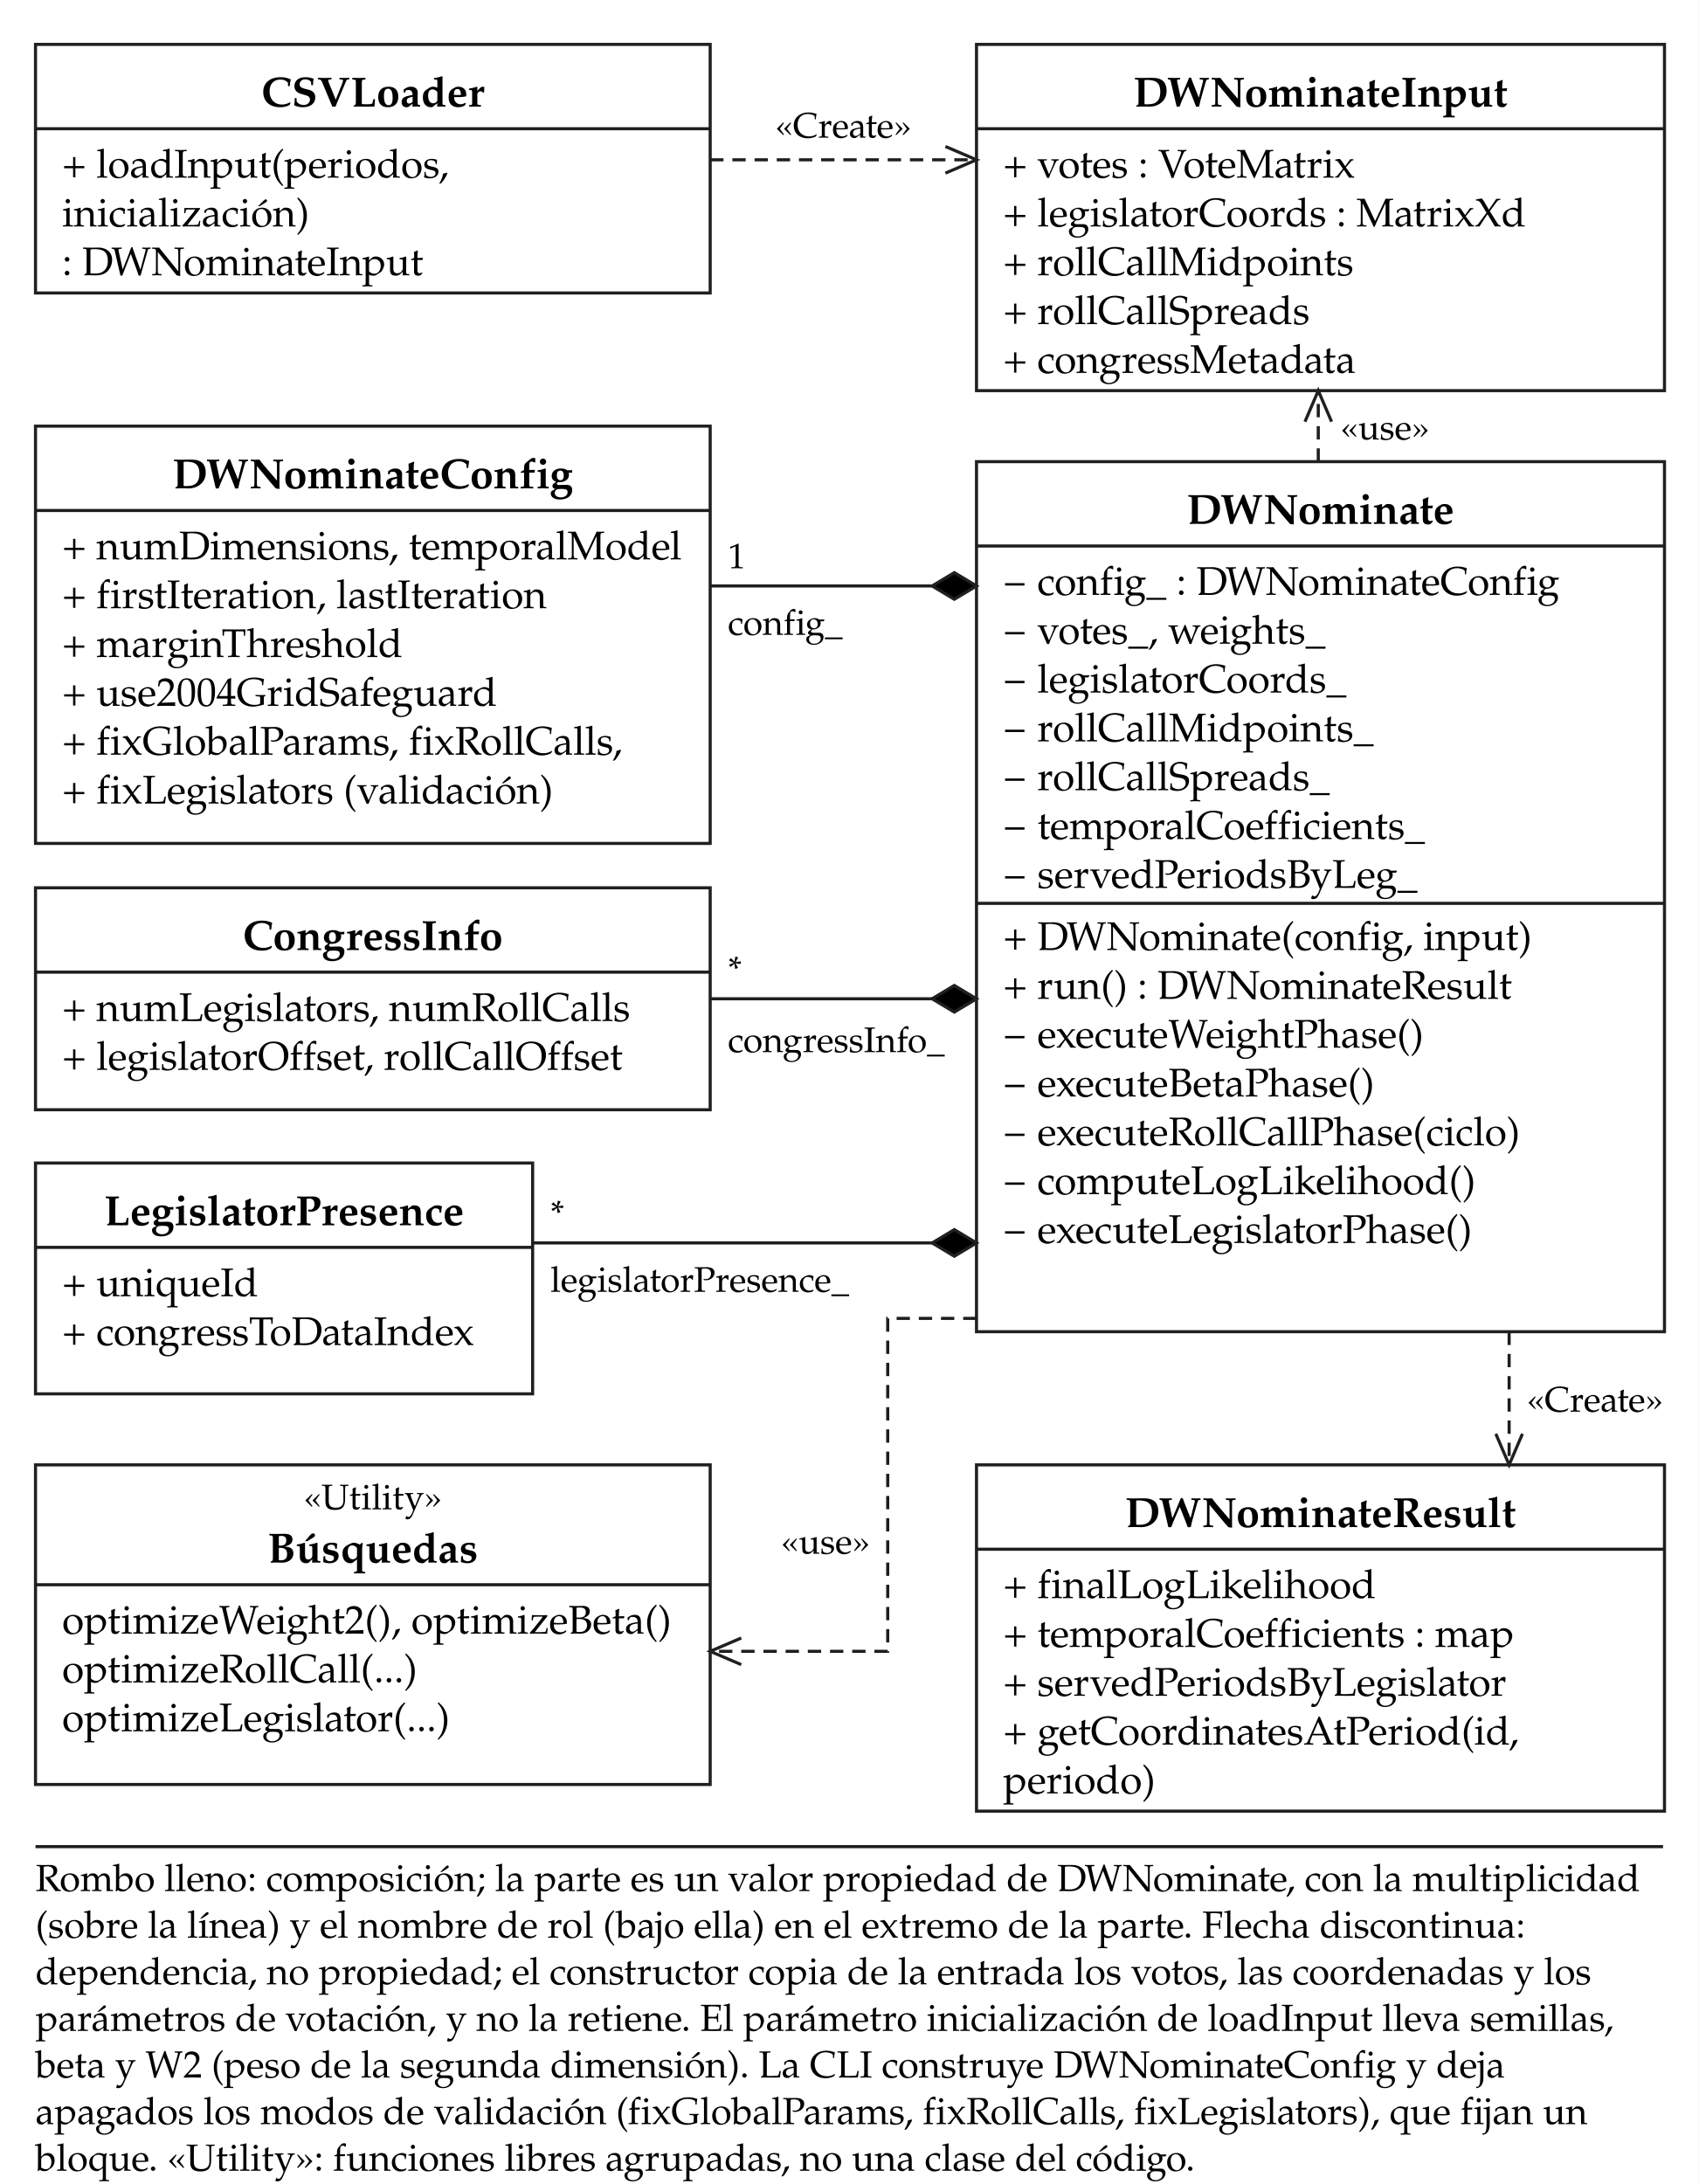
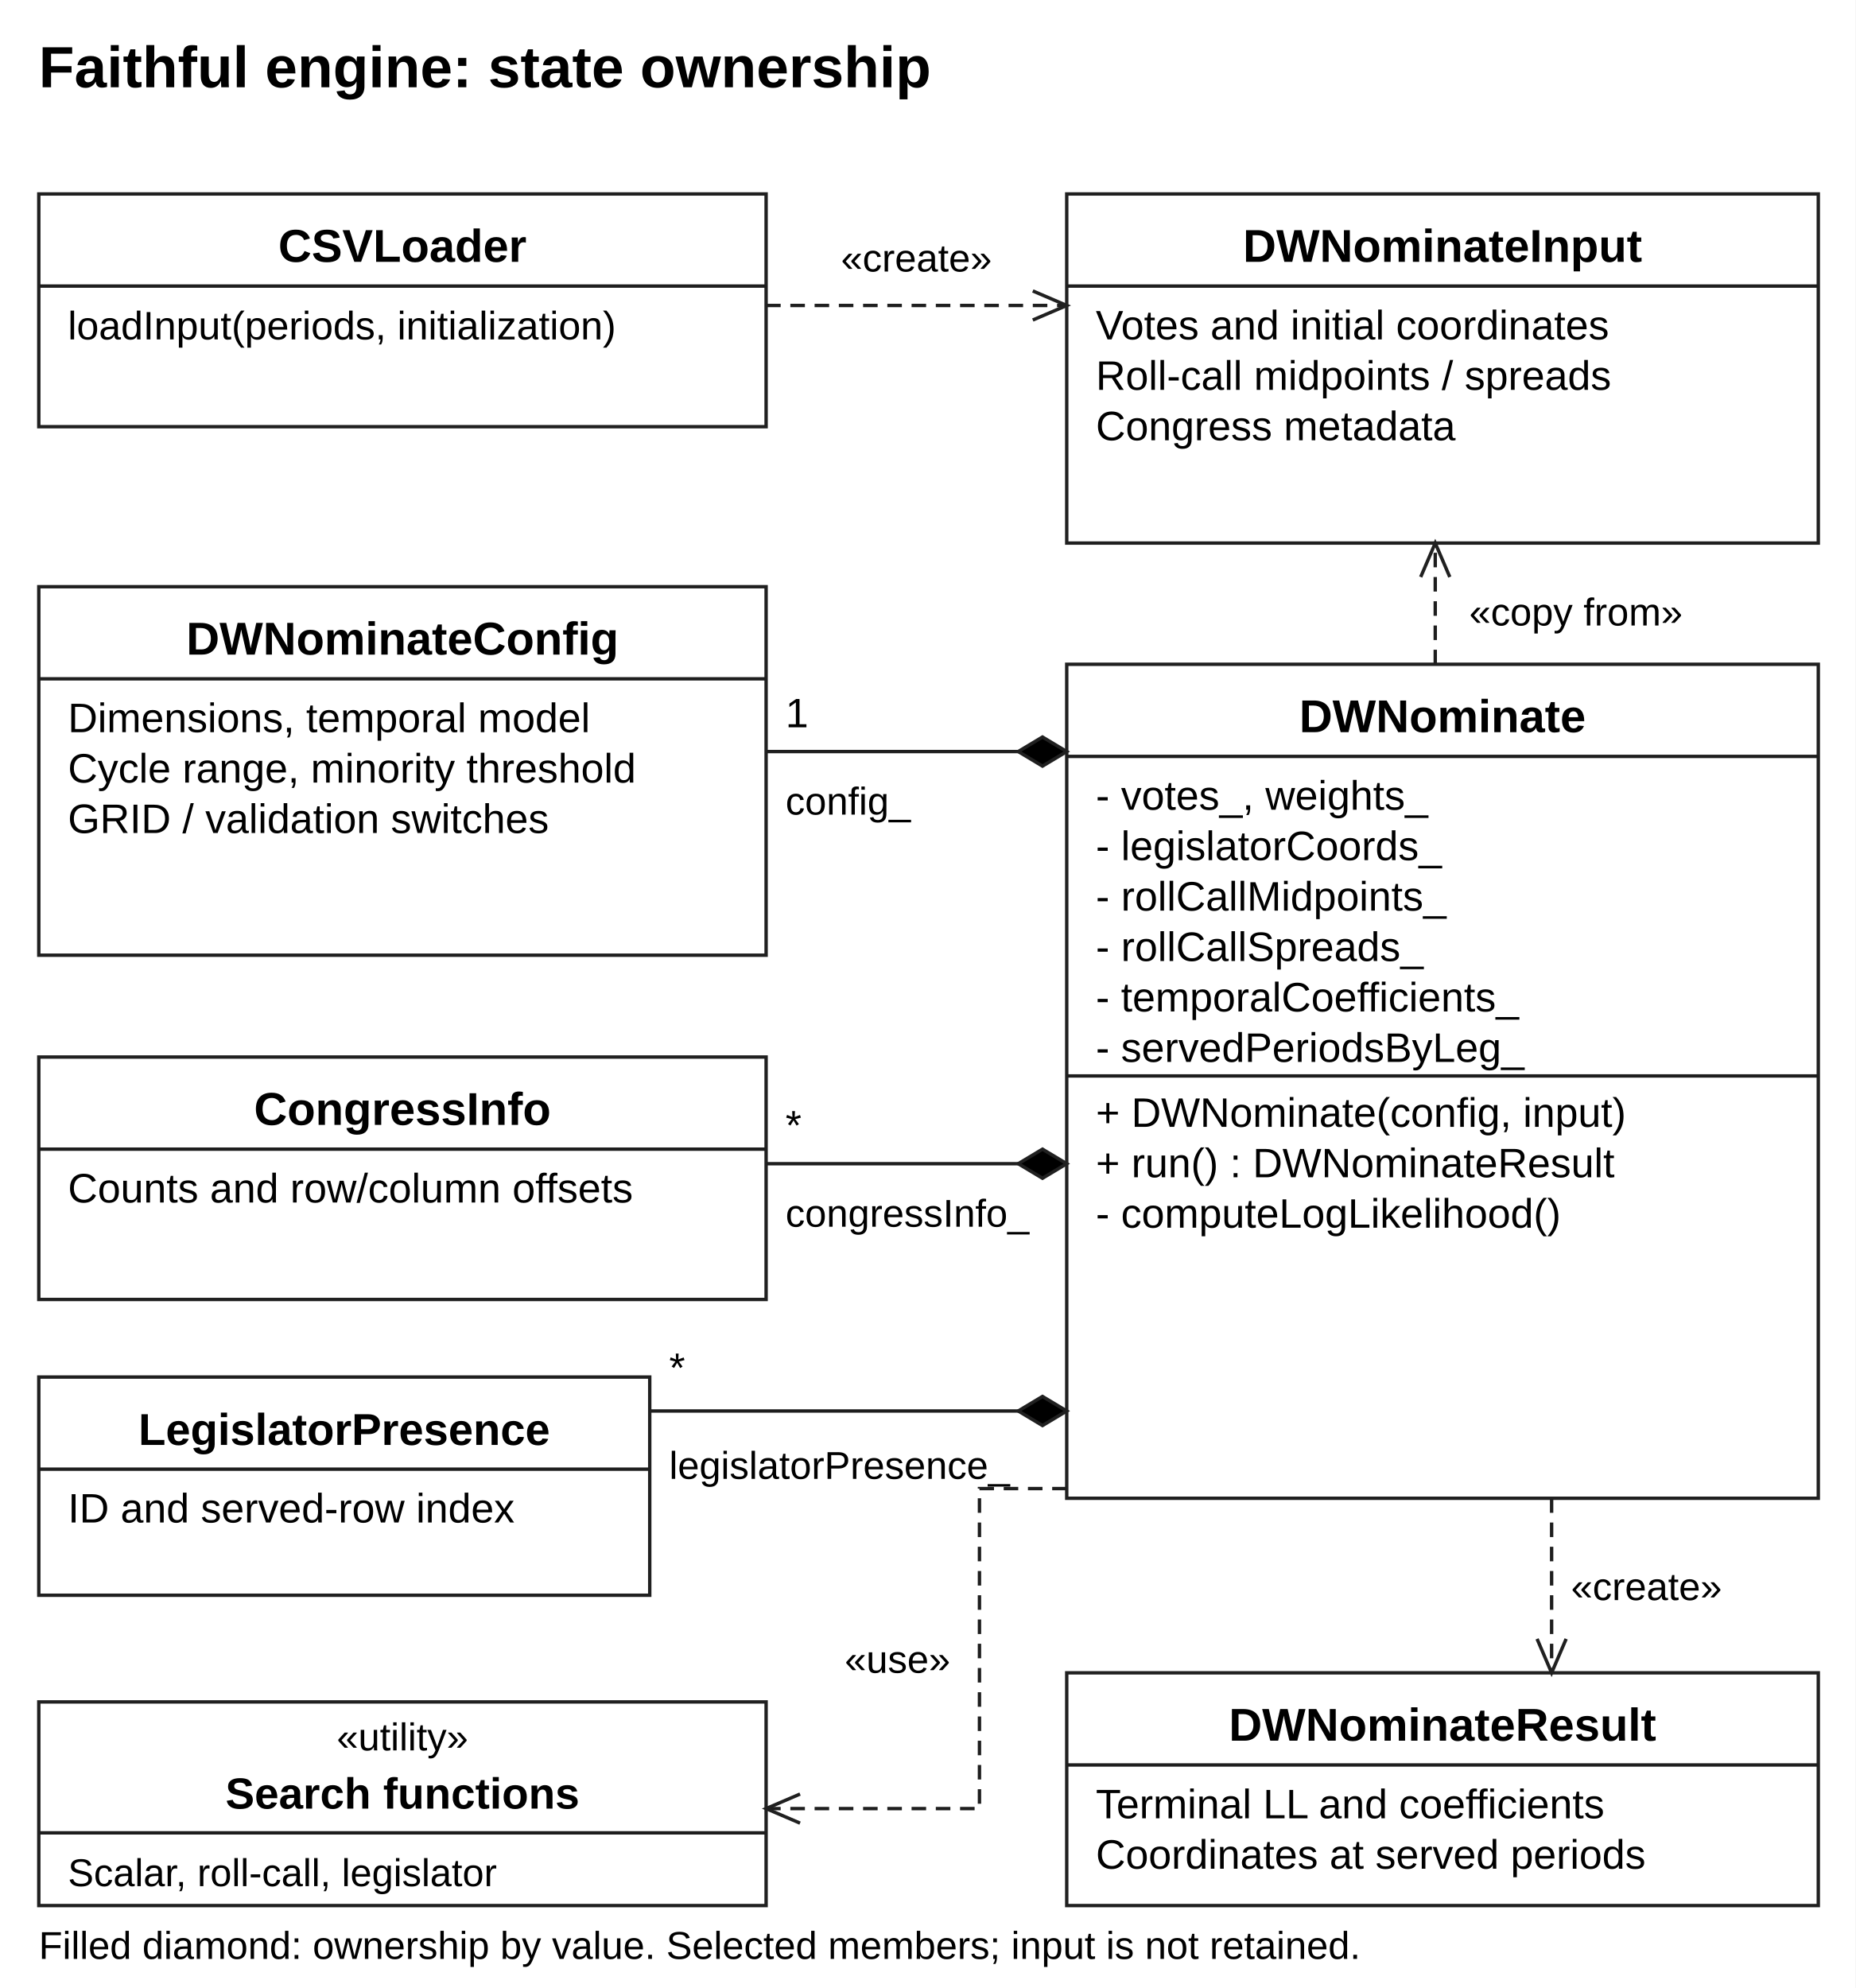
- <svg xmlns="http://www.w3.org/2000/svg" width="135mm" height="173.567mm" viewBox="0 0 382.677 492">
+ <svg xmlns="http://www.w3.org/2000/svg" width="135mm" height="144.639mm" viewBox="0 0 382.677 410">
  <rect width="100%" height="100%" fill="white" />
-   <rect x="8" y="10" width="152" height="56" rx="0" fill="white" stroke="#202020" stroke-width=".7" />
-   <text x="84.00" y="24.00" font-family="'Palatino Linotype', Palatino, 'Book Antiqua', serif" font-size="9.5" font-weight="700" text-anchor="middle">CSVLoader</text>
-   <polyline points="8,29.0 160,29.0" fill="none" stroke="rgb(30,30,30)" stroke-width="0.7" />
-   <text x="14.00" y="40.00" font-family="'Palatino Linotype', Palatino, 'Book Antiqua', serif" font-size="9" font-weight="400" text-anchor="start">+ loadInput(periodos,</text>
-   <text x="14.00" y="51.00" font-family="'Palatino Linotype', Palatino, 'Book Antiqua', serif" font-size="9" font-weight="400" text-anchor="start">inicialización)</text>
-   <text x="14.00" y="62.00" font-family="'Palatino Linotype', Palatino, 'Book Antiqua', serif" font-size="9" font-weight="400" text-anchor="start">: DWNominateInput</text>
-   <rect x="220" y="10" width="155" height="78" rx="0" fill="white" stroke="#202020" stroke-width=".7" />
-   <text x="297.50" y="24.00" font-family="'Palatino Linotype', Palatino, 'Book Antiqua', serif" font-size="9.5" font-weight="700" text-anchor="middle">DWNominateInput</text>
-   <polyline points="220,29.0 375,29.0" fill="none" stroke="rgb(30,30,30)" stroke-width="0.7" />
-   <text x="226.00" y="40.00" font-family="'Palatino Linotype', Palatino, 'Book Antiqua', serif" font-size="9" font-weight="400" text-anchor="start">+ votes : VoteMatrix</text>
-   <text x="226.00" y="51.00" font-family="'Palatino Linotype', Palatino, 'Book Antiqua', serif" font-size="9" font-weight="400" text-anchor="start">+ legislatorCoords : MatrixXd</text>
-   <text x="226.00" y="62.00" font-family="'Palatino Linotype', Palatino, 'Book Antiqua', serif" font-size="9" font-weight="400" text-anchor="start">+ rollCallMidpoints</text>
-   <text x="226.00" y="73.00" font-family="'Palatino Linotype', Palatino, 'Book Antiqua', serif" font-size="9" font-weight="400" text-anchor="start">+ rollCallSpreads</text>
-   <text x="226.00" y="84.00" font-family="'Palatino Linotype', Palatino, 'Book Antiqua', serif" font-size="9" font-weight="400" text-anchor="start">+ congressMetadata</text>
-   <polyline points="160,36 220,36" fill="none" stroke="rgb(30,30,30)" stroke-width="0.7" stroke-dasharray="3 2" />
-   <polyline points="213.0,33.0 220,36 213.0,39.0" fill="none" stroke="#202020" stroke-width=".7" />
-   <text x="190.00" y="31.00" font-family="'Palatino Linotype', Palatino, 'Book Antiqua', serif" font-size="8" font-weight="400" text-anchor="middle">«Create»</text>
-   <rect x="8" y="96" width="152" height="94" rx="0" fill="white" stroke="#202020" stroke-width=".7" />
-   <text x="84.00" y="110.00" font-family="'Palatino Linotype', Palatino, 'Book Antiqua', serif" font-size="9.5" font-weight="700" text-anchor="middle">DWNominateConfig</text>
-   <polyline points="8,115.0 160,115.0" fill="none" stroke="rgb(30,30,30)" stroke-width="0.7" />
-   <text x="14.00" y="126.00" font-family="'Palatino Linotype', Palatino, 'Book Antiqua', serif" font-size="9" font-weight="400" text-anchor="start">+ numDimensions, temporalModel</text>
-   <text x="14.00" y="137.00" font-family="'Palatino Linotype', Palatino, 'Book Antiqua', serif" font-size="9" font-weight="400" text-anchor="start">+ firstIteration, lastIteration</text>
-   <text x="14.00" y="148.00" font-family="'Palatino Linotype', Palatino, 'Book Antiqua', serif" font-size="9" font-weight="400" text-anchor="start">+ marginThreshold</text>
-   <text x="14.00" y="159.00" font-family="'Palatino Linotype', Palatino, 'Book Antiqua', serif" font-size="9" font-weight="400" text-anchor="start">+ use2004GridSafeguard</text>
-   <text x="14.00" y="170.00" font-family="'Palatino Linotype', Palatino, 'Book Antiqua', serif" font-size="9" font-weight="400" text-anchor="start">+ fixGlobalParams, fixRollCalls,</text>
-   <text x="14.00" y="181.00" font-family="'Palatino Linotype', Palatino, 'Book Antiqua', serif" font-size="9" font-weight="400" text-anchor="start">+ fixLegislators (validación)</text>
-   <rect x="220" y="104" width="155" height="196" rx="0" fill="white" stroke="#202020" stroke-width=".7" />
-   <text x="297.50" y="118.00" font-family="'Palatino Linotype', Palatino, 'Book Antiqua', serif" font-size="9.5" font-weight="700" text-anchor="middle">DWNominate</text>
-   <polyline points="220,123.0 375,123.0" fill="none" stroke="rgb(30,30,30)" stroke-width="0.7" />
-   <text x="226.00" y="134.00" font-family="'Palatino Linotype', Palatino, 'Book Antiqua', serif" font-size="9" font-weight="400" text-anchor="start">− config_ : DWNominateConfig</text>
-   <text x="226.00" y="145.00" font-family="'Palatino Linotype', Palatino, 'Book Antiqua', serif" font-size="9" font-weight="400" text-anchor="start">− votes_, weights_</text>
-   <text x="226.00" y="156.00" font-family="'Palatino Linotype', Palatino, 'Book Antiqua', serif" font-size="9" font-weight="400" text-anchor="start">− legislatorCoords_</text>
-   <text x="226.00" y="167.00" font-family="'Palatino Linotype', Palatino, 'Book Antiqua', serif" font-size="9" font-weight="400" text-anchor="start">− rollCallMidpoints_</text>
-   <text x="226.00" y="178.00" font-family="'Palatino Linotype', Palatino, 'Book Antiqua', serif" font-size="9" font-weight="400" text-anchor="start">− rollCallSpreads_</text>
-   <text x="226.00" y="189.00" font-family="'Palatino Linotype', Palatino, 'Book Antiqua', serif" font-size="9" font-weight="400" text-anchor="start">− temporalCoefficients_</text>
-   <text x="226.00" y="200.00" font-family="'Palatino Linotype', Palatino, 'Book Antiqua', serif" font-size="9" font-weight="400" text-anchor="start">− servedPeriodsByLeg_</text>
-   <polyline points="220,203.5 375,203.5" fill="none" stroke="rgb(30,30,30)" stroke-width="0.7" />
-   <text x="226.00" y="214.00" font-family="'Palatino Linotype', Palatino, 'Book Antiqua', serif" font-size="9" font-weight="400" text-anchor="start">+ DWNominate(config, input)</text>
-   <text x="226.00" y="225.00" font-family="'Palatino Linotype', Palatino, 'Book Antiqua', serif" font-size="9" font-weight="400" text-anchor="start">+ run() : DWNominateResult</text>
-   <text x="226.00" y="236.00" font-family="'Palatino Linotype', Palatino, 'Book Antiqua', serif" font-size="9" font-weight="400" text-anchor="start">− executeWeightPhase()</text>
-   <text x="226.00" y="247.00" font-family="'Palatino Linotype', Palatino, 'Book Antiqua', serif" font-size="9" font-weight="400" text-anchor="start">− executeBetaPhase()</text>
-   <text x="226.00" y="258.00" font-family="'Palatino Linotype', Palatino, 'Book Antiqua', serif" font-size="9" font-weight="400" text-anchor="start">− executeRollCallPhase(ciclo)</text>
-   <text x="226.00" y="269.00" font-family="'Palatino Linotype', Palatino, 'Book Antiqua', serif" font-size="9" font-weight="400" text-anchor="start">− computeLogLikelihood()</text>
-   <text x="226.00" y="280.00" font-family="'Palatino Linotype', Palatino, 'Book Antiqua', serif" font-size="9" font-weight="400" text-anchor="start">− executeLegislatorPhase()</text>
-   <polyline points="297,104 297,88" fill="none" stroke="rgb(30,30,30)" stroke-width="0.7" stroke-dasharray="3 2" />
-   <polyline points="294.0,95.0 297,88 300.0,95.0" fill="none" stroke="#202020" stroke-width=".7" />
-   <text x="302.00" y="99.00" font-family="'Palatino Linotype', Palatino, 'Book Antiqua', serif" font-size="8" font-weight="400" text-anchor="start">«use»</text>
-   <polyline points="160,132 220,132" fill="none" stroke="rgb(30,30,30)" stroke-width="0.7" />
-   <polygon points="220,132 215.0,129.0 210.0,132.0 215.0,135.0" fill="black" stroke="#202020" stroke-width=".7" />
-   <text x="164.00" y="128.00" font-family="'Palatino Linotype', Palatino, 'Book Antiqua', serif" font-size="8" font-weight="400" text-anchor="start">1</text>
-   <text x="164.00" y="143.00" font-family="'Palatino Linotype', Palatino, 'Book Antiqua', serif" font-size="8" font-weight="400" text-anchor="start">config_</text>
-   <rect x="8" y="200" width="152" height="50" rx="0" fill="white" stroke="#202020" stroke-width=".7" />
-   <text x="84.00" y="214.00" font-family="'Palatino Linotype', Palatino, 'Book Antiqua', serif" font-size="9.5" font-weight="700" text-anchor="middle">CongressInfo</text>
-   <polyline points="8,219.0 160,219.0" fill="none" stroke="rgb(30,30,30)" stroke-width="0.7" />
-   <text x="14.00" y="230.00" font-family="'Palatino Linotype', Palatino, 'Book Antiqua', serif" font-size="9" font-weight="400" text-anchor="start">+ numLegislators, numRollCalls</text>
-   <text x="14.00" y="241.00" font-family="'Palatino Linotype', Palatino, 'Book Antiqua', serif" font-size="9" font-weight="400" text-anchor="start">+ legislatorOffset, rollCallOffset</text>
-   <polyline points="160,225 220,225" fill="none" stroke="rgb(30,30,30)" stroke-width="0.7" />
-   <polygon points="220,225 215.0,222.0 210.0,225.0 215.0,228.0" fill="black" stroke="#202020" stroke-width=".7" />
-   <text x="164.00" y="221.00" font-family="'Palatino Linotype', Palatino, 'Book Antiqua', serif" font-size="8" font-weight="400" text-anchor="start">*</text>
-   <text x="164.00" y="237.00" font-family="'Palatino Linotype', Palatino, 'Book Antiqua', serif" font-size="8" font-weight="400" text-anchor="start">congressInfo_</text>
-   <rect x="8" y="262" width="112" height="52" rx="0" fill="white" stroke="#202020" stroke-width=".7" />
-   <text x="64.00" y="276.00" font-family="'Palatino Linotype', Palatino, 'Book Antiqua', serif" font-size="9.5" font-weight="700" text-anchor="middle">LegislatorPresence</text>
-   <polyline points="8,281.0 120,281.0" fill="none" stroke="rgb(30,30,30)" stroke-width="0.7" />
-   <text x="14.00" y="292.00" font-family="'Palatino Linotype', Palatino, 'Book Antiqua', serif" font-size="9" font-weight="400" text-anchor="start">+ uniqueId</text>
-   <text x="14.00" y="303.00" font-family="'Palatino Linotype', Palatino, 'Book Antiqua', serif" font-size="9" font-weight="400" text-anchor="start">+ congressToDataIndex</text>
-   <polyline points="120,280 220,280" fill="none" stroke="rgb(30,30,30)" stroke-width="0.7" />
-   <polygon points="220,280 215.0,277.0 210.0,280.0 215.0,283.0" fill="black" stroke="#202020" stroke-width=".7" />
-   <text x="124.00" y="276.00" font-family="'Palatino Linotype', Palatino, 'Book Antiqua', serif" font-size="8" font-weight="400" text-anchor="start">*</text>
-   <text x="124.00" y="291.00" font-family="'Palatino Linotype', Palatino, 'Book Antiqua', serif" font-size="8" font-weight="400" text-anchor="start">legislatorPresence_</text>
-   <rect x="8" y="330" width="152" height="72" rx="0" fill="white" stroke="#202020" stroke-width=".7" />
-   <text x="84.00" y="340.00" font-family="'Palatino Linotype', Palatino, 'Book Antiqua', serif" font-size="8" font-weight="400" text-anchor="middle">«Utility»</text>
-   <text x="84.00" y="352.00" font-family="'Palatino Linotype', Palatino, 'Book Antiqua', serif" font-size="9.5" font-weight="700" text-anchor="middle">Búsquedas</text>
-   <polyline points="8,357.0 160,357.0" fill="none" stroke="rgb(30,30,30)" stroke-width="0.7" />
-   <text x="14.00" y="368.00" font-family="'Palatino Linotype', Palatino, 'Book Antiqua', serif" font-size="9" font-weight="400" text-anchor="start">optimizeWeight2(), optimizeBeta()</text>
-   <text x="14.00" y="379.00" font-family="'Palatino Linotype', Palatino, 'Book Antiqua', serif" font-size="9" font-weight="400" text-anchor="start">optimizeRollCall(...)</text>
-   <text x="14.00" y="390.00" font-family="'Palatino Linotype', Palatino, 'Book Antiqua', serif" font-size="9" font-weight="400" text-anchor="start">optimizeLegislator(...)</text>
-   <polyline points="220,297 200,297 200,372 160,372" fill="none" stroke="rgb(30,30,30)" stroke-width="0.7" stroke-dasharray="3 2" />
-   <polyline points="167.0,375.0 160,372 167.0,369.0" fill="none" stroke="#202020" stroke-width=".7" />
-   <text x="196.00" y="350.00" font-family="'Palatino Linotype', Palatino, 'Book Antiqua', serif" font-size="8" font-weight="400" text-anchor="end">«use»</text>
-   <rect x="220" y="330" width="155" height="78" rx="0" fill="white" stroke="#202020" stroke-width=".7" />
-   <text x="297.50" y="344.00" font-family="'Palatino Linotype', Palatino, 'Book Antiqua', serif" font-size="9.5" font-weight="700" text-anchor="middle">DWNominateResult</text>
-   <polyline points="220,349.0 375,349.0" fill="none" stroke="rgb(30,30,30)" stroke-width="0.7" />
-   <text x="226.00" y="360.00" font-family="'Palatino Linotype', Palatino, 'Book Antiqua', serif" font-size="9" font-weight="400" text-anchor="start">+ finalLogLikelihood</text>
-   <text x="226.00" y="371.00" font-family="'Palatino Linotype', Palatino, 'Book Antiqua', serif" font-size="9" font-weight="400" text-anchor="start">+ temporalCoefficients : map</text>
-   <text x="226.00" y="382.00" font-family="'Palatino Linotype', Palatino, 'Book Antiqua', serif" font-size="9" font-weight="400" text-anchor="start">+ servedPeriodsByLegislator</text>
-   <text x="226.00" y="393.00" font-family="'Palatino Linotype', Palatino, 'Book Antiqua', serif" font-size="9" font-weight="400" text-anchor="start">+ getCoordinatesAtPeriod(id,</text>
-   <text x="226.00" y="404.00" font-family="'Palatino Linotype', Palatino, 'Book Antiqua', serif" font-size="9" font-weight="400" text-anchor="start">periodo)</text>
-   <polyline points="340,300 340,330" fill="none" stroke="rgb(30,30,30)" stroke-width="0.7" stroke-dasharray="3 2" />
-   <polyline points="343.0,323.0 340,330 337.0,323.0" fill="none" stroke="#202020" stroke-width=".7" />
-   <text x="344.00" y="318.00" font-family="'Palatino Linotype', Palatino, 'Book Antiqua', serif" font-size="8" font-weight="400" text-anchor="start">«Create»</text>
-   <polyline points="8,416 374.677,416" fill="none" stroke="rgb(30,30,30)" stroke-width="0.7" />
-   <text x="8.00" y="426.00" font-family="'Palatino Linotype', Palatino, 'Book Antiqua', serif" font-size="8.5" font-weight="400" text-anchor="start">Rombo lleno: composición; la parte es un valor propiedad de DWNominate, con la multiplicidad</text>
-   <text x="8.00" y="436.50" font-family="'Palatino Linotype', Palatino, 'Book Antiqua', serif" font-size="8.5" font-weight="400" text-anchor="start">(sobre la línea) y el nombre de rol (bajo ella) en el extremo de la parte. Flecha discontinua:</text>
-   <text x="8.00" y="447.00" font-family="'Palatino Linotype', Palatino, 'Book Antiqua', serif" font-size="8.5" font-weight="400" text-anchor="start">dependencia, no propiedad; el constructor copia de la entrada los votos, las coordenadas y los</text>
-   <text x="8.00" y="457.50" font-family="'Palatino Linotype', Palatino, 'Book Antiqua', serif" font-size="8.5" font-weight="400" text-anchor="start">parámetros de votación, y no la retiene. El parámetro inicialización de loadInput lleva semillas,</text>
-   <text x="8.00" y="468.00" font-family="'Palatino Linotype', Palatino, 'Book Antiqua', serif" font-size="8.5" font-weight="400" text-anchor="start">beta y W2 (peso de la segunda dimensión). La CLI construye DWNominateConfig y deja</text>
-   <text x="8.00" y="478.50" font-family="'Palatino Linotype', Palatino, 'Book Antiqua', serif" font-size="8.5" font-weight="400" text-anchor="start">apagados los modos de validación (fixGlobalParams, fixRollCalls, fixLegislators), que fijan un</text>
-   <text x="8.00" y="489.00" font-family="'Palatino Linotype', Palatino, 'Book Antiqua', serif" font-size="8.5" font-weight="400" text-anchor="start">bloque. «Utility»: funciones libres agrupadas, no una clase del código.</text>
+   <text x="8.00" y="18.00" font-family="'Segoe UI', Arial, sans-serif" font-size="12" font-weight="700" text-anchor="start">Faithful engine: state ownership</text>
+   <rect x="8" y="40" width="150" height="48" rx="0" fill="white" stroke="#202020" stroke-width=".7" />
+   <text x="83.00" y="54.00" font-family="'Segoe UI', Arial, sans-serif" font-size="9.5" font-weight="700" text-anchor="middle">CSVLoader</text>
+   <polyline points="8,59.0 158,59.0" fill="none" stroke="rgb(30,30,30)" stroke-width="0.7" />
+   <text x="14.00" y="70.00" font-family="'Segoe UI', Arial, sans-serif" font-size="8.2" font-weight="400" text-anchor="start">loadInput(periods, initialization)</text>
+   <rect x="220" y="40" width="155" height="72" rx="0" fill="white" stroke="#202020" stroke-width=".7" />
+   <text x="297.50" y="54.00" font-family="'Segoe UI', Arial, sans-serif" font-size="9.5" font-weight="700" text-anchor="middle">DWNominateInput</text>
+   <polyline points="220,59.0 375,59.0" fill="none" stroke="rgb(30,30,30)" stroke-width="0.7" />
+   <text x="226.00" y="70.00" font-family="'Segoe UI', Arial, sans-serif" font-size="8.5" font-weight="400" text-anchor="start">Votes and initial coordinates</text>
+   <text x="226.00" y="80.40" font-family="'Segoe UI', Arial, sans-serif" font-size="8.5" font-weight="400" text-anchor="start">Roll-call midpoints / spreads</text>
+   <text x="226.00" y="90.80" font-family="'Segoe UI', Arial, sans-serif" font-size="8.5" font-weight="400" text-anchor="start">Congress metadata</text>
+   <polyline points="158,63 220,63" fill="none" stroke="rgb(30,30,30)" stroke-width="0.7" stroke-dasharray="3 2" />
+   <polyline points="213.0,60.0 220,63 213.0,66.0" fill="none" stroke="#202020" stroke-width=".7" />
+   <text x="189.00" y="56.00" font-family="'Segoe UI', Arial, sans-serif" font-size="8" font-weight="400" text-anchor="middle">«create»</text>
+   <rect x="8" y="121" width="150" height="76" rx="0" fill="white" stroke="#202020" stroke-width=".7" />
+   <text x="83.00" y="135.00" font-family="'Segoe UI', Arial, sans-serif" font-size="9.5" font-weight="700" text-anchor="middle">DWNominateConfig</text>
+   <polyline points="8,140.0 158,140.0" fill="none" stroke="rgb(30,30,30)" stroke-width="0.7" />
+   <text x="14.00" y="151.00" font-family="'Segoe UI', Arial, sans-serif" font-size="8.5" font-weight="400" text-anchor="start">Dimensions, temporal model</text>
+   <text x="14.00" y="161.40" font-family="'Segoe UI', Arial, sans-serif" font-size="8.5" font-weight="400" text-anchor="start">Cycle range, minority threshold</text>
+   <text x="14.00" y="171.80" font-family="'Segoe UI', Arial, sans-serif" font-size="8.5" font-weight="400" text-anchor="start">GRID / validation switches</text>
+   <rect x="220" y="137" width="155" height="172" rx="0" fill="white" stroke="#202020" stroke-width=".7" />
+   <text x="297.50" y="151.00" font-family="'Segoe UI', Arial, sans-serif" font-size="9.5" font-weight="700" text-anchor="middle">DWNominate</text>
+   <polyline points="220,156.0 375,156.0" fill="none" stroke="rgb(30,30,30)" stroke-width="0.7" />
+   <text x="226.00" y="167.00" font-family="'Segoe UI', Arial, sans-serif" font-size="8.5" font-weight="400" text-anchor="start">- votes_, weights_</text>
+   <text x="226.00" y="177.40" font-family="'Segoe UI', Arial, sans-serif" font-size="8.5" font-weight="400" text-anchor="start">- legislatorCoords_</text>
+   <text x="226.00" y="187.80" font-family="'Segoe UI', Arial, sans-serif" font-size="8.5" font-weight="400" text-anchor="start">- rollCallMidpoints_</text>
+   <text x="226.00" y="198.20" font-family="'Segoe UI', Arial, sans-serif" font-size="8.5" font-weight="400" text-anchor="start">- rollCallSpreads_</text>
+   <text x="226.00" y="208.60" font-family="'Segoe UI', Arial, sans-serif" font-size="8.5" font-weight="400" text-anchor="start">- temporalCoefficients_</text>
+   <text x="226.00" y="219.00" font-family="'Segoe UI', Arial, sans-serif" font-size="8.5" font-weight="400" text-anchor="start">- servedPeriodsByLeg_</text>
+   <polyline points="220,221.9 375,221.9" fill="none" stroke="rgb(30,30,30)" stroke-width="0.7" />
+   <text x="226.00" y="232.40" font-family="'Segoe UI', Arial, sans-serif" font-size="8.5" font-weight="400" text-anchor="start">+ DWNominate(config, input)</text>
+   <text x="226.00" y="242.80" font-family="'Segoe UI', Arial, sans-serif" font-size="8.5" font-weight="400" text-anchor="start">+ run() : DWNominateResult</text>
+   <text x="226.00" y="253.20" font-family="'Segoe UI', Arial, sans-serif" font-size="8.5" font-weight="400" text-anchor="start">- computeLogLikelihood()</text>
+   <polyline points="296,137 296,112" fill="none" stroke="rgb(30,30,30)" stroke-width="0.7" stroke-dasharray="3 2" />
+   <polyline points="293.0,119.0 296,112 299.0,119.0" fill="none" stroke="#202020" stroke-width=".7" />
+   <text x="303.00" y="129.00" font-family="'Segoe UI', Arial, sans-serif" font-size="8" font-weight="400" text-anchor="start">«copy from»</text>
+   <polyline points="158,155 220,155" fill="none" stroke="rgb(30,30,30)" stroke-width="0.7" />
+   <polygon points="220,155 215.0,152.0 210.0,155.0 215.0,158.0" fill="black" stroke="#202020" stroke-width=".7" />
+   <text x="162.00" y="150.00" font-family="'Segoe UI', Arial, sans-serif" font-size="8.5" font-weight="400" text-anchor="start">1</text>
+   <text x="162.00" y="168.00" font-family="'Segoe UI', Arial, sans-serif" font-size="8" font-weight="400" text-anchor="start">config_</text>
+   <rect x="8" y="218" width="150" height="50" rx="0" fill="white" stroke="#202020" stroke-width=".7" />
+   <text x="83.00" y="232.00" font-family="'Segoe UI', Arial, sans-serif" font-size="9.5" font-weight="700" text-anchor="middle">CongressInfo</text>
+   <polyline points="8,237.0 158,237.0" fill="none" stroke="rgb(30,30,30)" stroke-width="0.7" />
+   <text x="14.00" y="248.00" font-family="'Segoe UI', Arial, sans-serif" font-size="8.5" font-weight="400" text-anchor="start">Counts and row/column offsets</text>
+   <polyline points="158,240 220,240" fill="none" stroke="rgb(30,30,30)" stroke-width="0.7" />
+   <polygon points="220,240 215.0,237.0 210.0,240.0 215.0,243.0" fill="black" stroke="#202020" stroke-width=".7" />
+   <text x="162.00" y="235.00" font-family="'Segoe UI', Arial, sans-serif" font-size="8.5" font-weight="400" text-anchor="start">*</text>
+   <text x="162.00" y="253.00" font-family="'Segoe UI', Arial, sans-serif" font-size="8" font-weight="400" text-anchor="start">congressInfo_</text>
+   <rect x="8" y="284" width="126" height="45" rx="0" fill="white" stroke="#202020" stroke-width=".7" />
+   <text x="71.00" y="298.00" font-family="'Segoe UI', Arial, sans-serif" font-size="9.2" font-weight="700" text-anchor="middle">LegislatorPresence</text>
+   <polyline points="8,303.0 134,303.0" fill="none" stroke="rgb(30,30,30)" stroke-width="0.7" />
+   <text x="14.00" y="314.00" font-family="'Segoe UI', Arial, sans-serif" font-size="8.5" font-weight="400" text-anchor="start">ID and served-row index</text>
+   <polyline points="134,291 220,291" fill="none" stroke="rgb(30,30,30)" stroke-width="0.7" />
+   <polygon points="220,291 215.0,288.0 210.0,291.0 215.0,294.0" fill="black" stroke="#202020" stroke-width=".7" />
+   <text x="138.00" y="285.00" font-family="'Segoe UI', Arial, sans-serif" font-size="8.5" font-weight="400" text-anchor="start">*</text>
+   <text x="138.00" y="305.00" font-family="'Segoe UI', Arial, sans-serif" font-size="8" font-weight="400" text-anchor="start">legislatorPresence_</text>
+   <rect x="8" y="351" width="150" height="42" rx="0" fill="white" stroke="#202020" stroke-width=".7" />
+   <text x="83.00" y="361.00" font-family="'Segoe UI', Arial, sans-serif" font-size="8" font-weight="400" text-anchor="middle">«utility»</text>
+   <text x="83.00" y="373.00" font-family="'Segoe UI', Arial, sans-serif" font-size="9" font-weight="700" text-anchor="middle">Search functions</text>
+   <polyline points="8,378 158,378" fill="none" stroke="rgb(30,30,30)" stroke-width="0.7" />
+   <text x="14.00" y="389.00" font-family="'Segoe UI', Arial, sans-serif" font-size="8" font-weight="400" text-anchor="start">Scalar, roll-call, legislator</text>
+   <polyline points="220,307 202,307 202,373 158,373" fill="none" stroke="rgb(30,30,30)" stroke-width="0.7" stroke-dasharray="3 2" />
+   <polyline points="165.0,376.0 158,373 165.0,370.0" fill="none" stroke="#202020" stroke-width=".7" />
+   <text x="196.00" y="345.00" font-family="'Segoe UI', Arial, sans-serif" font-size="8" font-weight="400" text-anchor="end">«use»</text>
+   <rect x="220" y="345" width="155" height="48" rx="0" fill="white" stroke="#202020" stroke-width=".7" />
+   <text x="297.50" y="359.00" font-family="'Segoe UI', Arial, sans-serif" font-size="9.5" font-weight="700" text-anchor="middle">DWNominateResult</text>
+   <polyline points="220,364.0 375,364.0" fill="none" stroke="rgb(30,30,30)" stroke-width="0.7" />
+   <text x="226.00" y="375.00" font-family="'Segoe UI', Arial, sans-serif" font-size="8.5" font-weight="400" text-anchor="start">Terminal LL and coefficients</text>
+   <text x="226.00" y="385.40" font-family="'Segoe UI', Arial, sans-serif" font-size="8.5" font-weight="400" text-anchor="start">Coordinates at served periods</text>
+   <polyline points="320,309 320,345" fill="none" stroke="rgb(30,30,30)" stroke-width="0.7" stroke-dasharray="3 2" />
+   <polyline points="323.0,338.0 320,345 317.0,338.0" fill="none" stroke="#202020" stroke-width=".7" />
+   <text x="324.00" y="330.00" font-family="'Segoe UI', Arial, sans-serif" font-size="8" font-weight="400" text-anchor="start">«create»</text>
+   <text x="8.00" y="404.00" font-family="'Segoe UI', Arial, sans-serif" font-size="8" font-weight="400" text-anchor="start">Filled diamond: ownership by value. Selected members; input is not retained.</text>
</svg>
